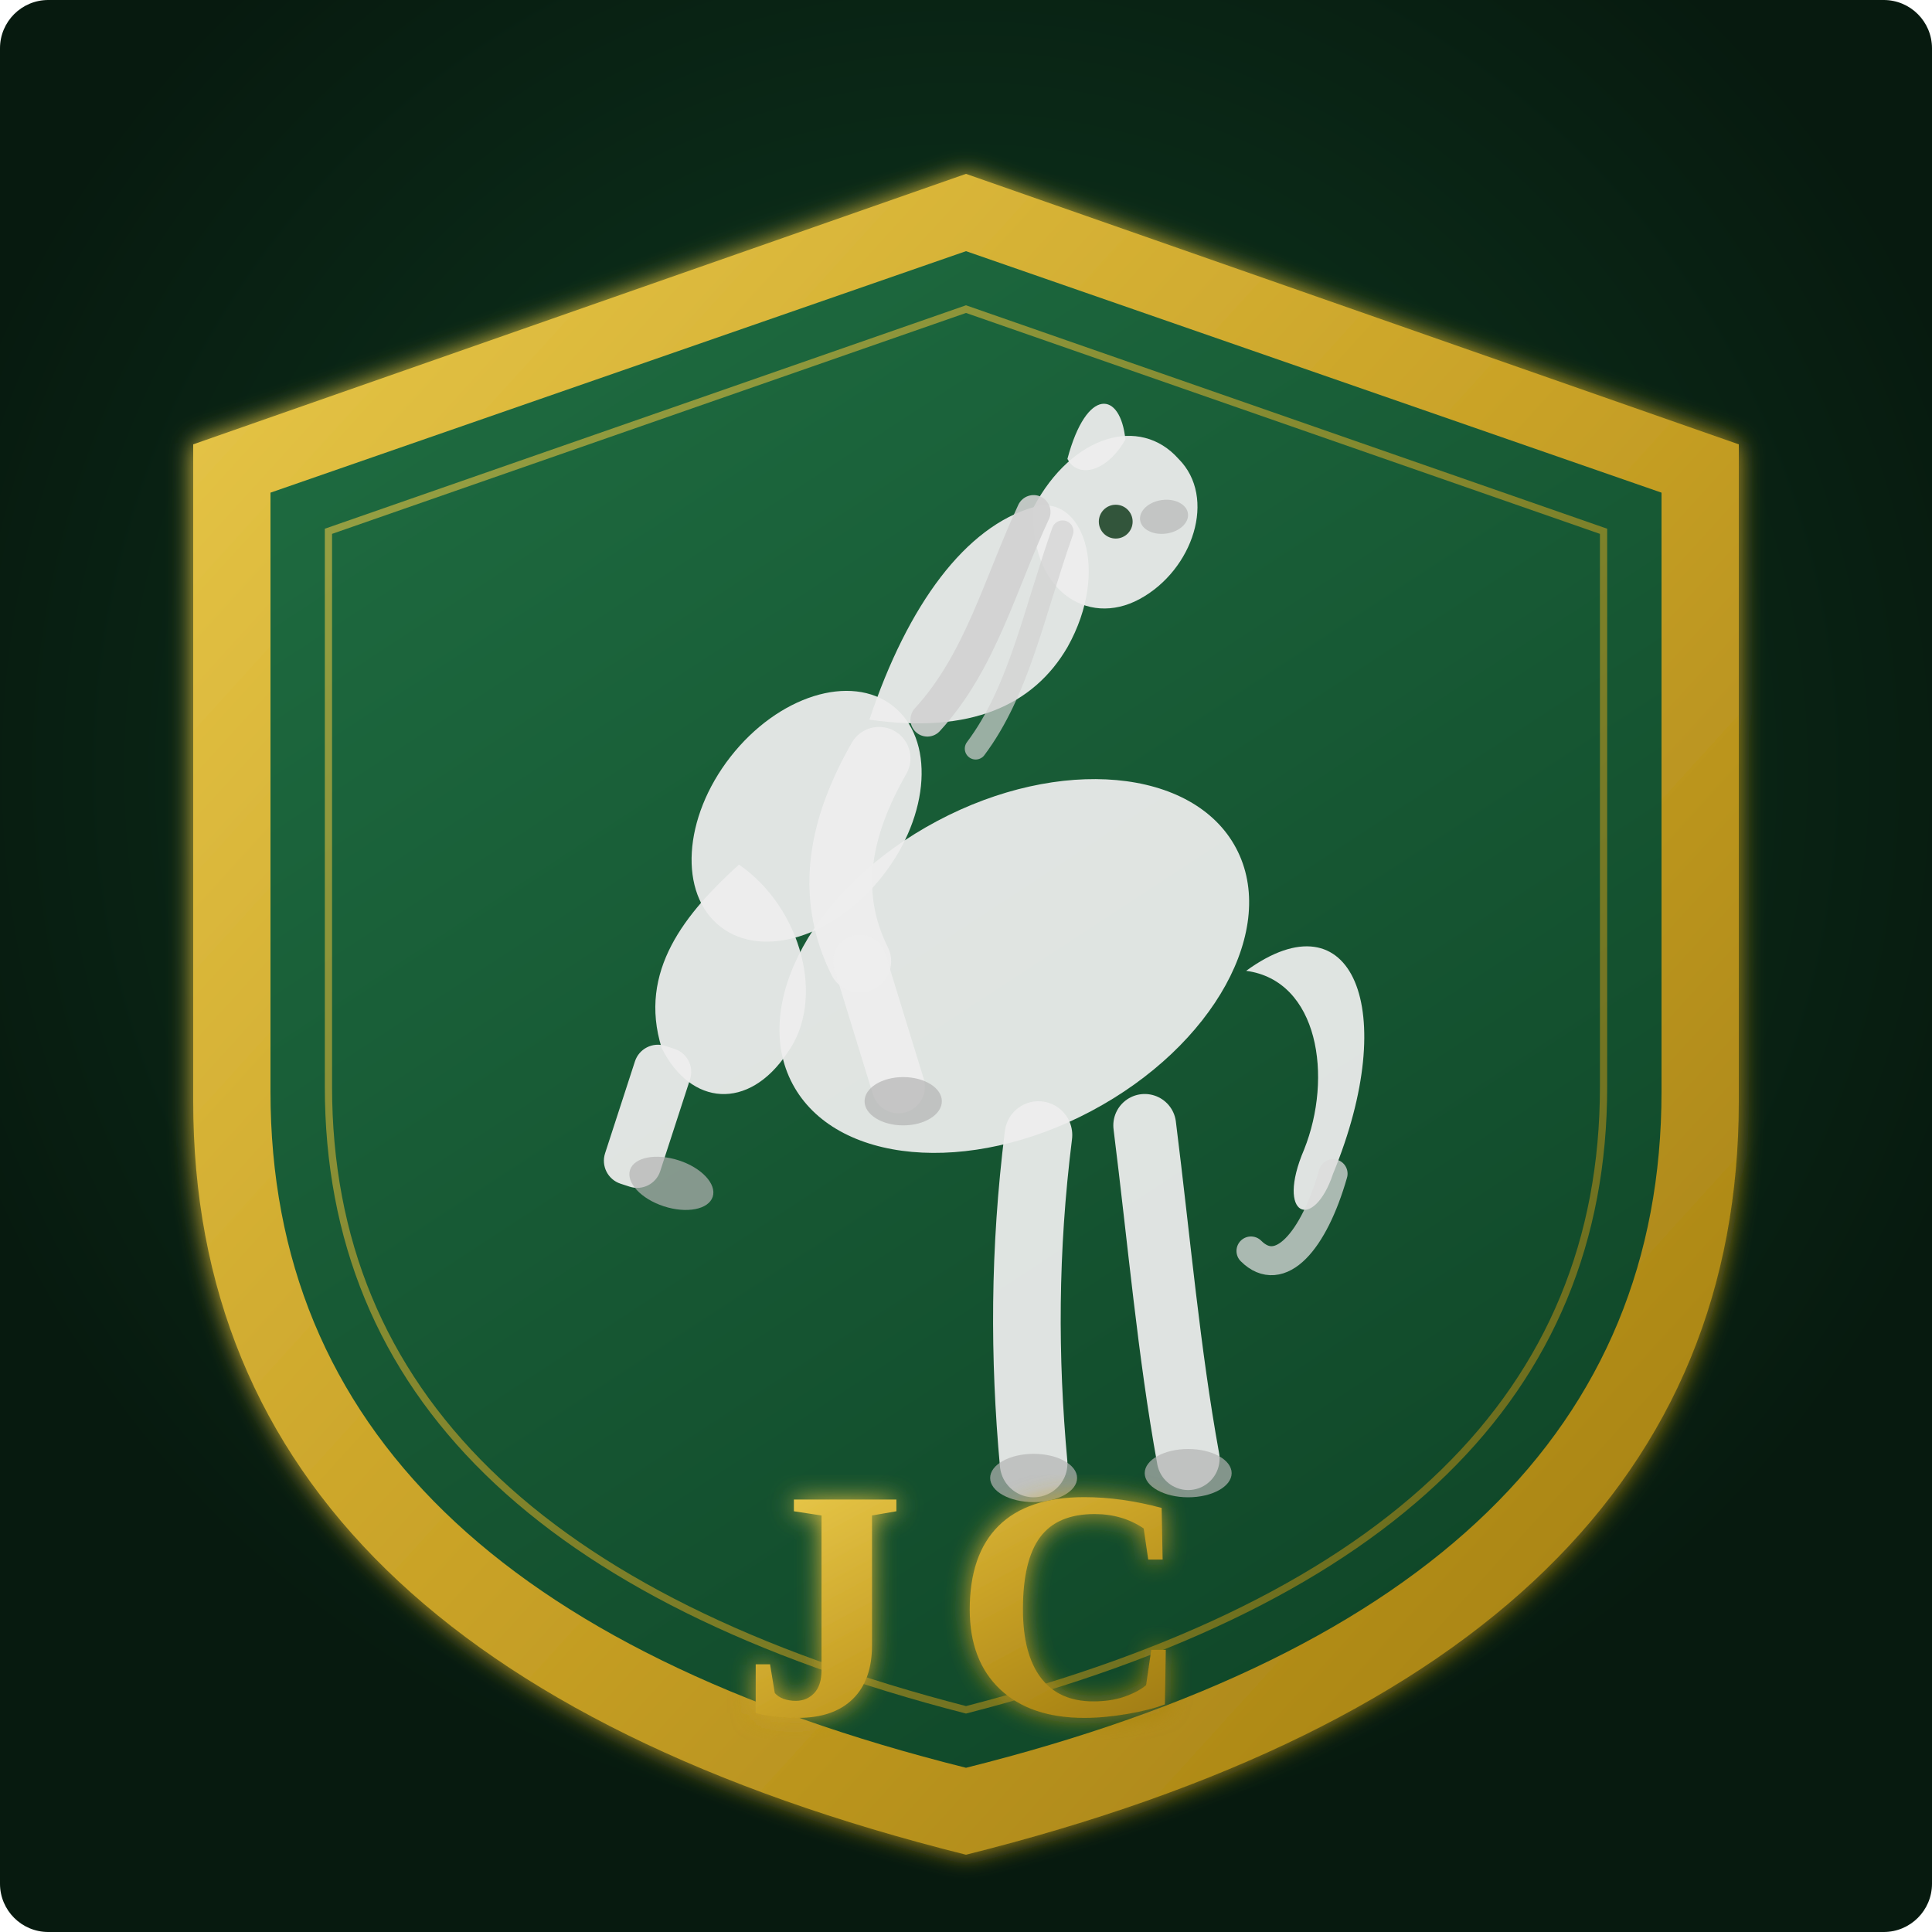
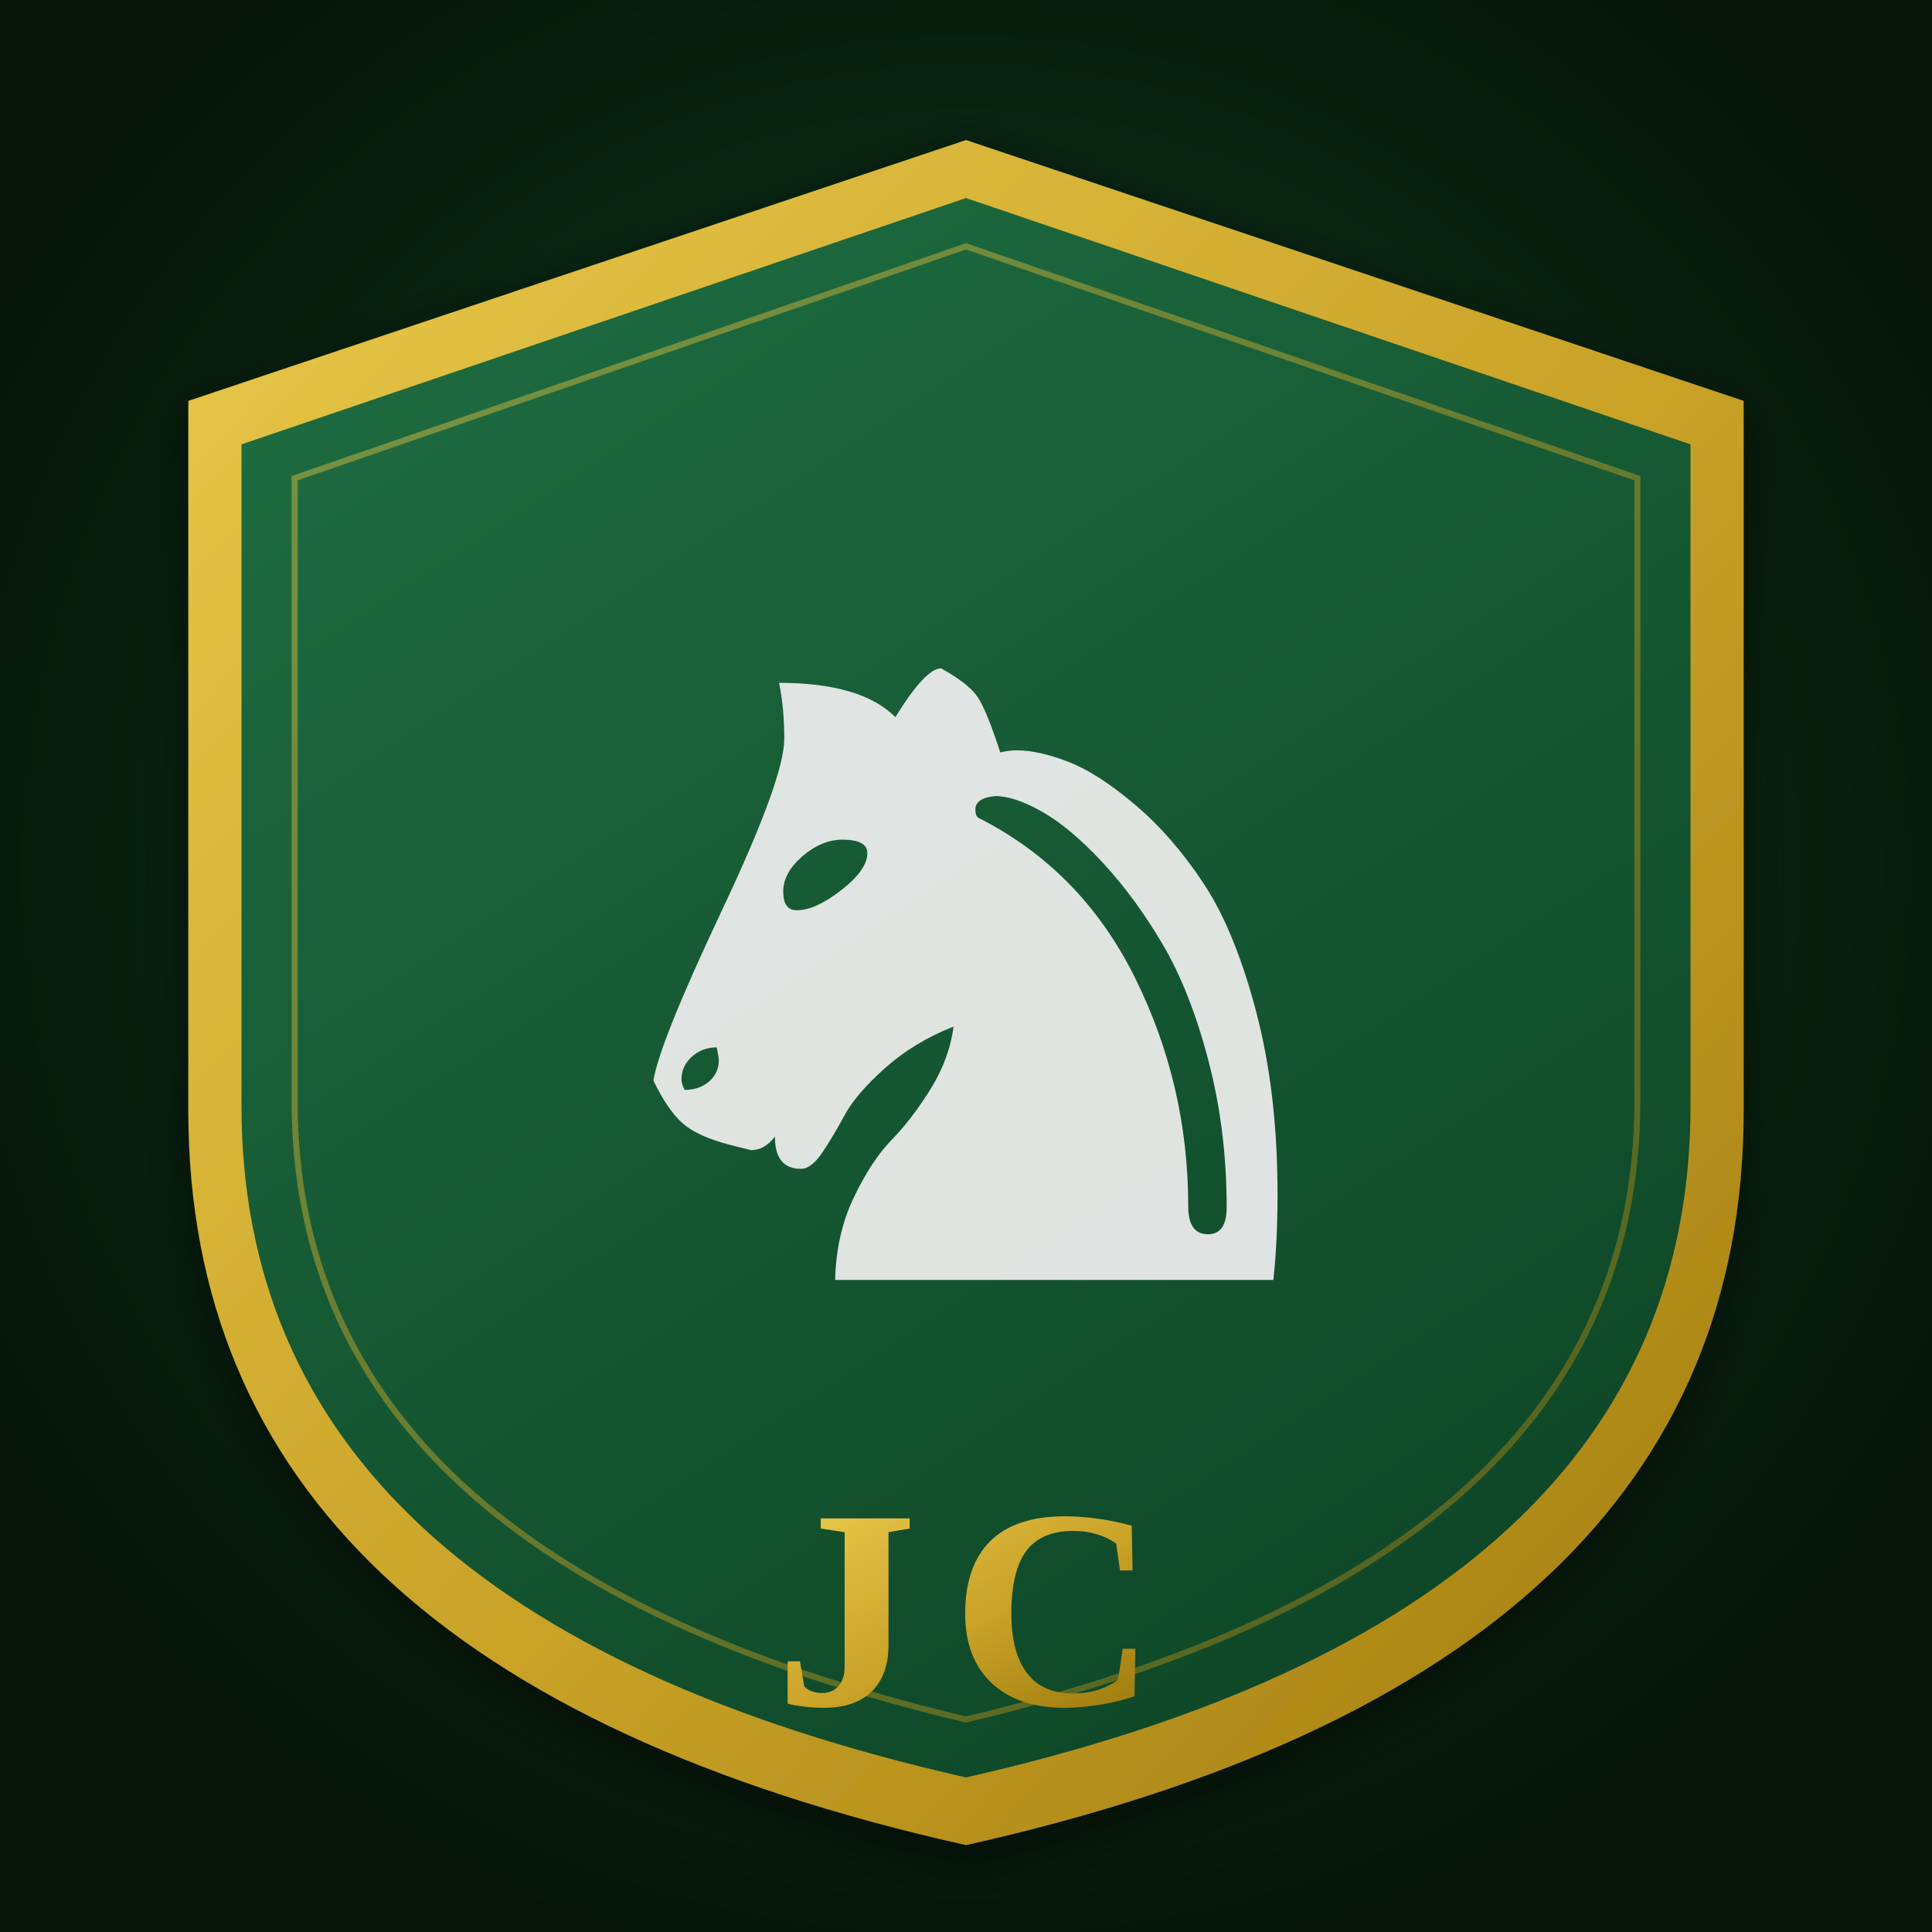
- <svg xmlns="http://www.w3.org/2000/svg" viewBox="0 0 400 400" width="400" height="400">
+ <svg xmlns="http://www.w3.org/2000/svg" viewBox="0 0 800 800">
  <defs>
-     <radialGradient id="bgGrad" cx="50%" cy="40%" r="55%">
+     <radialGradient id="bg" cx="50%" cy="45%" r="58%">
      <stop offset="0%" stop-color="#0f3d22" />
-       <stop offset="100%" stop-color="#071a0f" />
+       <stop offset="100%" stop-color="#061508" />
    </radialGradient>
-     <linearGradient id="shieldGrad" x1="20%" y1="0%" x2="80%" y2="100%">
-       <stop offset="0%" stop-color="#1e6b40" />
-       <stop offset="100%" stop-color="#0f4527" />
-     </linearGradient>
-     <linearGradient id="goldGrad" x1="0%" y1="0%" x2="100%" y2="100%">
+     <linearGradient id="gold" x1="0%" y1="0%" x2="100%" y2="100%">
      <stop offset="0%" stop-color="#e8c84a" />
-       <stop offset="50%" stop-color="#c9a227" />
+       <stop offset="55%" stop-color="#c9a227" />
      <stop offset="100%" stop-color="#a07c10" />
    </linearGradient>
-     <filter id="glow">
-       <feGaussianBlur stdDeviation="2.5" result="coloredBlur" />
-       <feMerge>
-         <feMergeNode in="coloredBlur" />
-         <feMergeNode in="SourceGraphic" />
-       </feMerge>
+     <linearGradient id="grn" x1="20%" y1="0%" x2="80%" y2="100%">
+       <stop offset="0%" stop-color="#1e6b40" />
+       <stop offset="100%" stop-color="#0d4526" />
+     </linearGradient>
+     <filter id="sh" x="-15%" y="-15%" width="130%" height="130%">
+       <feDropShadow dx="0" dy="6" stdDeviation="10" flood-color="#000" flood-opacity="0.5" />
    </filter>
  </defs>
-   <rect width="400" height="400" fill="url(#bgGrad)" rx="10" />
-   <path d="M200 36 L360 92 L360 228 Q360 344 200 384 Q40 344 40 228 L40 92 Z" fill="url(#goldGrad)" filter="url(#glow)" />
-   <path d="M200 52 L344 102 L344 226 Q344 330 200 366 Q56 330 56 226 L56 102 Z" fill="url(#shieldGrad)" />
-   <path d="M200 64 L332 110 L332 225 Q332 320 200 354 Q68 320 68 225 L68 110 Z" fill="none" stroke="url(#goldGrad)" stroke-width="1.5" opacity="0.6" />
-   <g transform="translate(200,195)" fill="rgba(238,238,238,0.93)">
-     <ellipse cx="10" cy="5" rx="52" ry="34" transform="rotate(-28 10 5)" />
-     <ellipse cx="-33" cy="-26" rx="29" ry="20" transform="rotate(-52 -33 -26)" />
-     <path d="M-20,-46 C-12,-70 0,-86 14,-90 C24,-93 30,-77 21,-61 C14,-49 1,-43 -20,-46Z" />
-     <path d="M14,-90 C22,-105 36,-109 44,-100 C52,-92 47,-77 36,-71 C25,-65 13,-73 14,-90Z" />
-     <path d="M21,-100 C25,-115 32,-114 33,-104 C29,-97 23,-96 21,-100Z" />
-     <circle cx="31" cy="-87" r="3.5" fill="rgba(20,60,30,0.85)" />
-     <ellipse cx="41" cy="-88" rx="5" ry="3.5" fill="rgba(160,160,160,0.45)" transform="rotate(-8 41 -88)" />
-     <path d="M14,-89 C7,-74 3,-58 -8,-46" stroke="rgba(210,210,210,0.9)" stroke-width="7" fill="none" stroke-linecap="round" />
-     <path d="M20,-85 C14,-68 11,-52 2,-40" stroke="rgba(210,210,210,0.7)" stroke-width="4.5" fill="none" stroke-linecap="round" />
-     <path d="M-47,-16 C-58,-6 -68,6 -63,22 C-57,34 -45,35 -37,23 C-29,12 -34,-7 -47,-16Z" />
-     <rect x="-67" y="20" width="12" height="30" rx="5" transform="rotate(18 -67 20)" />
-     <ellipse cx="-61" cy="50" rx="9" ry="5" transform="rotate(18 -61 50)" fill="rgba(180,180,180,0.7)" />
-     <path d="M-18,-38 C-26,-24 -29,-10 -22,4" stroke="rgba(238,238,238,0.93)" stroke-width="13" stroke-linecap="round" fill="none" />
-     <path d="M-22,4 L-14,30" stroke="rgba(238,238,238,0.93)" stroke-width="11" stroke-linecap="round" fill="none" />
-     <ellipse cx="-13" cy="33" rx="8" ry="5" fill="rgba(180,180,180,0.7)" />
-     <path d="M15,40 C12,64 12,86 14,108" stroke="rgba(238,238,238,0.93)" stroke-width="14" stroke-linecap="round" fill="none" />
-     <ellipse cx="14" cy="111" rx="9" ry="5" fill="rgba(180,180,180,0.7)" />
-     <path d="M37,38 C40,62 42,85 46,107" stroke="rgba(238,238,238,0.93)" stroke-width="13" stroke-linecap="round" fill="none" />
-     <ellipse cx="46" cy="110" rx="9" ry="5" fill="rgba(180,180,180,0.7)" />
-     <path d="M58,6 C80,-10 90,14 76,48 C72,60 64,57 70,43 C76,28 73,8 58,6Z" />
-     <path d="M76,48 C72,62 65,70 59,64" stroke="rgba(220,220,220,0.75)" stroke-width="6" fill="none" stroke-linecap="round" />
-   </g>
-   <text x="200" y="355" text-anchor="middle" font-family="Georgia, 'Times New Roman', serif" font-size="68" font-weight="bold" fill="url(#goldGrad)" filter="url(#glow)" letter-spacing="10">JC</text>
+   <rect width="800" height="800" fill="url(#bg)" />
+   <path d="M400 58 L722 166 L722 460 Q722 692 400 764 Q78 692 78 460 L78 166 Z" fill="url(#gold)" filter="url(#sh)" />
+   <path d="M400 82 L700 184 L700 458 Q700 668 400 736 Q100 668 100 458 L100 184 Z" fill="url(#grn)" />
+   <path d="M400 102 L678 198 L678 456 Q678 646 400 712 Q122 646 122 456 L122 198 Z" fill="none" stroke="url(#gold)" stroke-width="2.5" opacity="0.45" />
+   <text x="400" y="530" text-anchor="middle" font-family="FreeSerif" font-size="430" fill="rgba(238,238,238,0.93)">♞</text>
+   <text x="400" y="706" text-anchor="middle" font-family="Georgia,'Times New Roman',serif" font-size="118" font-weight="bold" fill="url(#gold)" letter-spacing="14">JC</text>
</svg>
